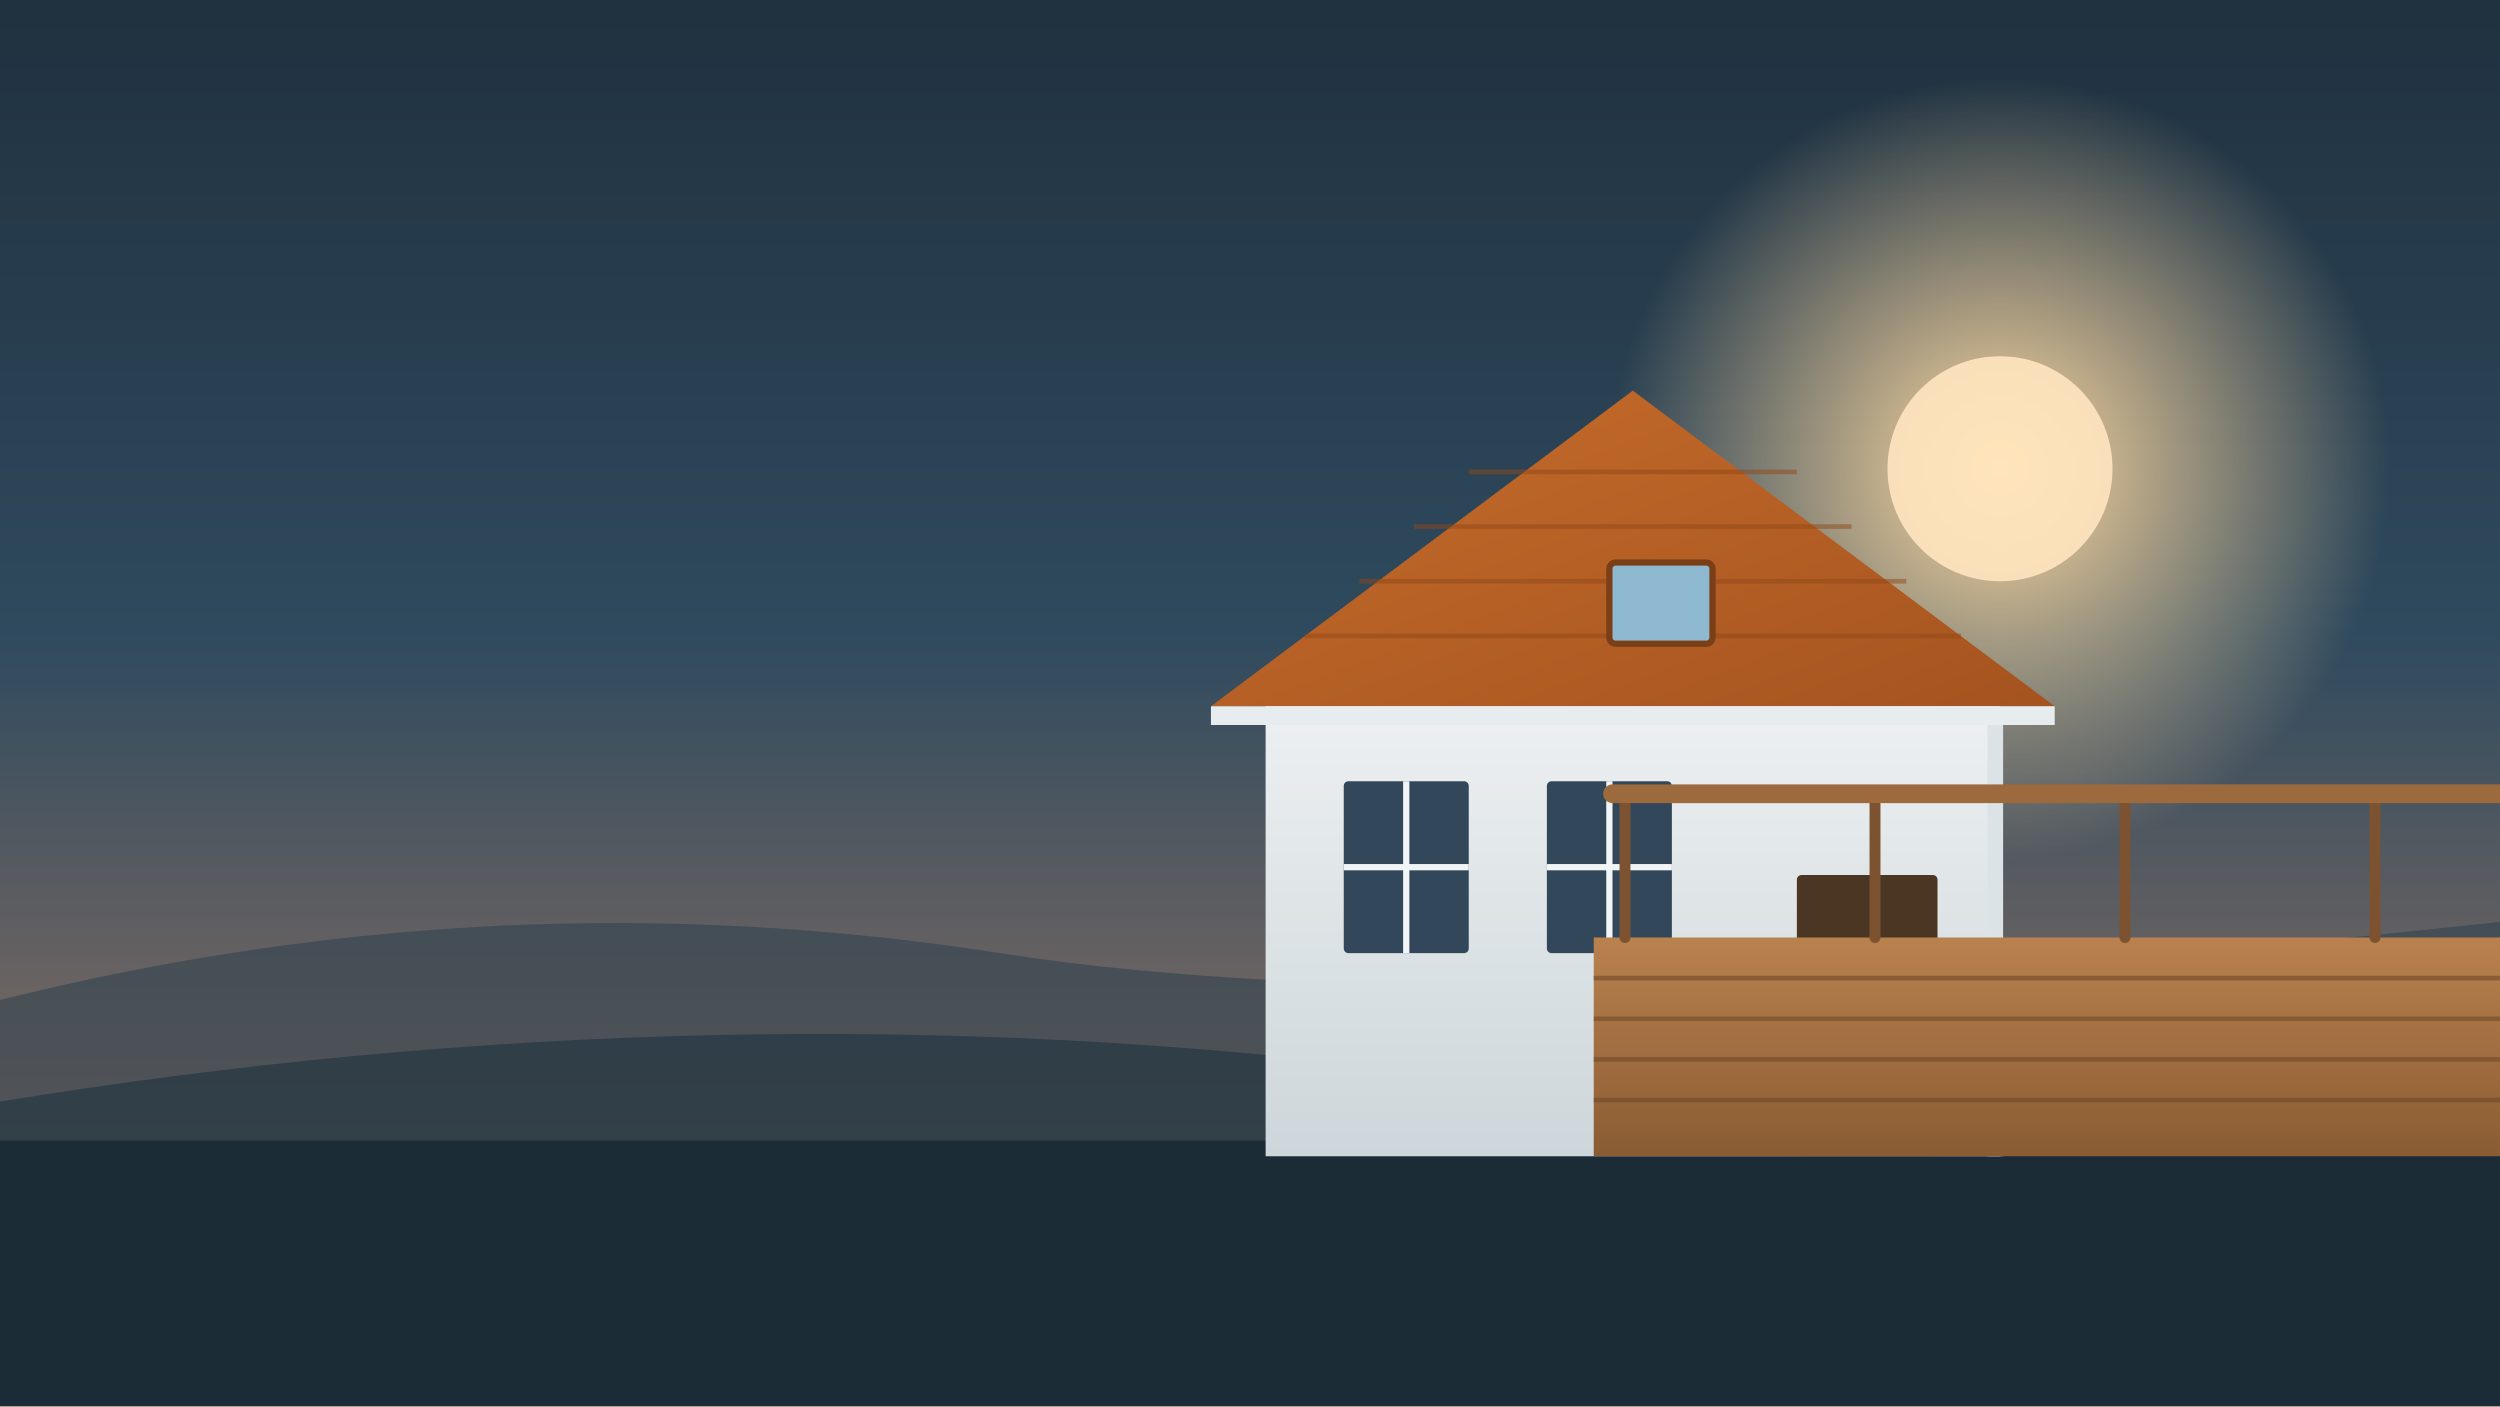
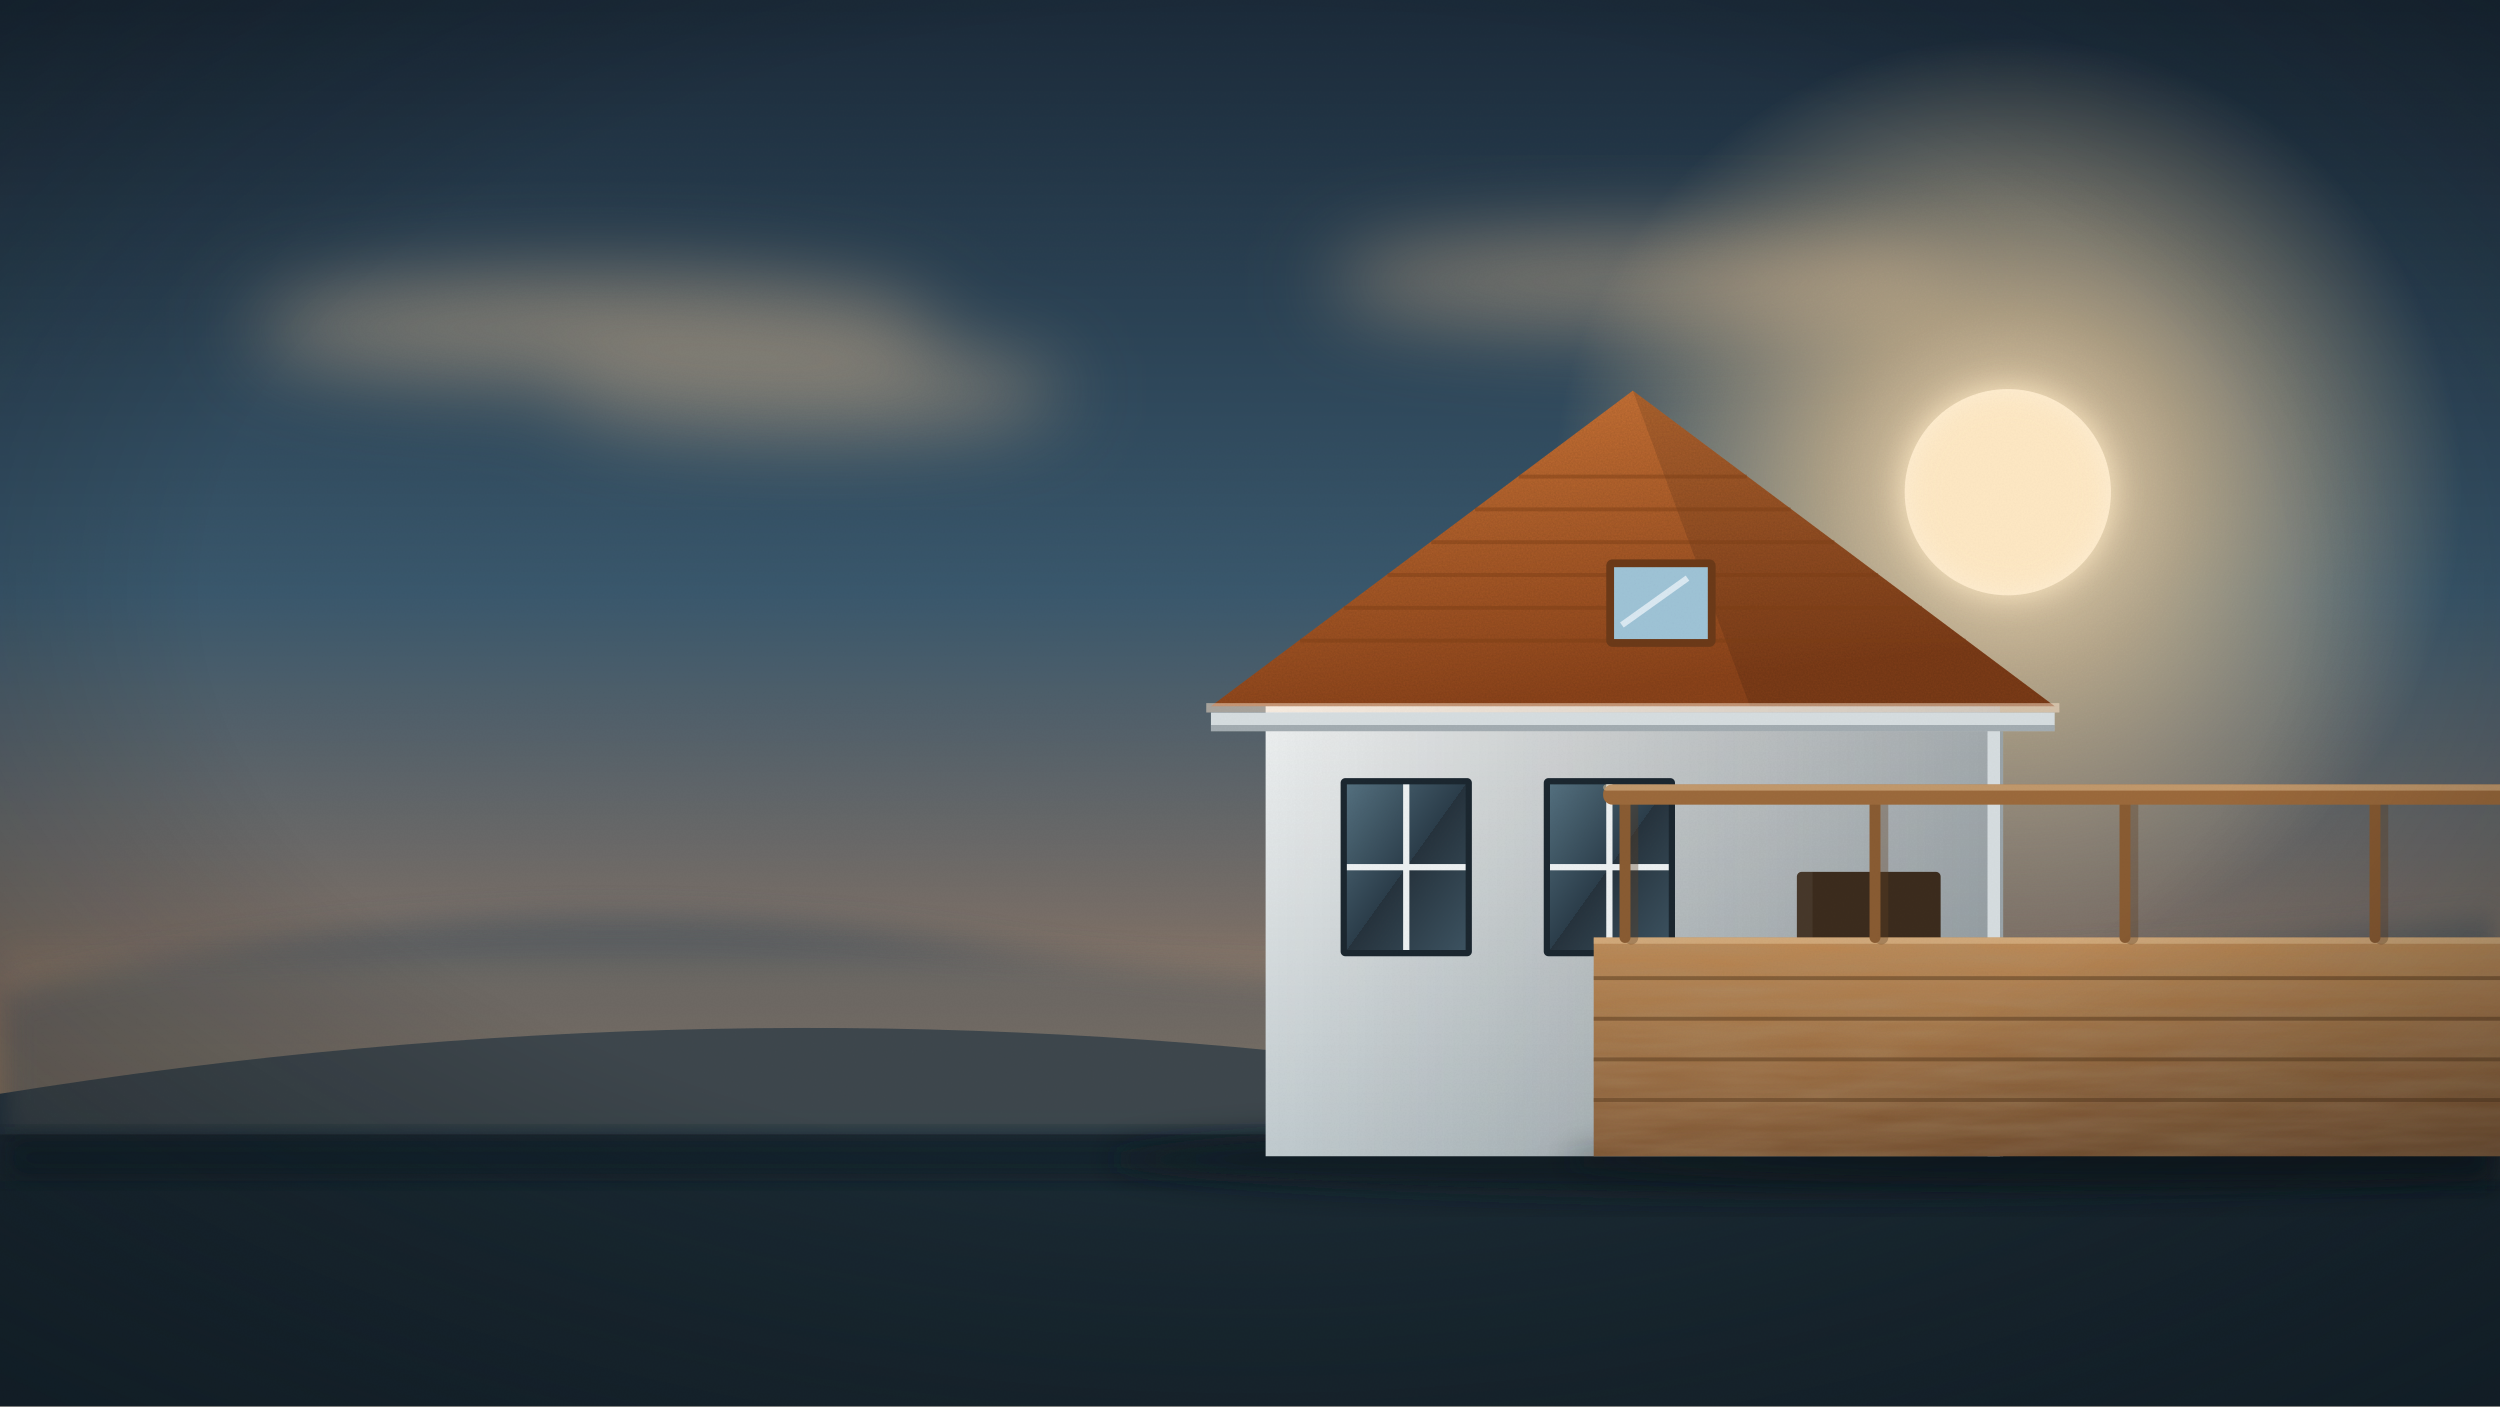
<svg xmlns="http://www.w3.org/2000/svg" width="1600" height="900" viewBox="0 0 1600 900" role="img" aria-label="Hus med nytt tak og terrasse i morgenlys" preserveAspectRatio="xMidYMid slice">
  <defs>
    <linearGradient id="sky" x1="0" y1="0" x2="0" y2="1">
-       <stop offset="0" stop-color="#20313f" />
-       <stop offset="0.45" stop-color="#2f4a5e" />
-       <stop offset="0.78" stop-color="#7b6a63" />
-       <stop offset="1" stop-color="#d9a06a" />
+       <stop offset="0" stop-color="#1b2b3a" />
+       <stop offset="0.42" stop-color="#3a586d" />
+       <stop offset="0.72" stop-color="#8a7566" />
+       <stop offset="1" stop-color="#e0a86c" />
    </linearGradient>
-     <linearGradient id="roof" x1="0" y1="0" x2="1" y2="1">
-       <stop offset="0" stop-color="#c76d2c" />
-       <stop offset="1" stop-color="#a5531f" />
+     <radialGradient id="sunGlow" cx="0.5" cy="0.5" r="0.5">
+       <stop offset="0" stop-color="#ffe7c2" />
+       <stop offset="0.4" stop-color="#ffd79f" stop-opacity=".6" />
+       <stop offset="1" stop-color="#ffd79f" stop-opacity="0" />
+     </radialGradient>
+     <linearGradient id="roofGrad" x1="0" y1="0" x2="0.3" y2="1">
+       <stop offset="0" stop-color="#d1793a" />
+       <stop offset="1" stop-color="#8f451a" />
    </linearGradient>
-     <linearGradient id="deck" x1="0" y1="0" x2="0" y2="1">
-       <stop offset="0" stop-color="#b9814e" />
-       <stop offset="1" stop-color="#8a5c33" />
+     <linearGradient id="wallGrad" x1="0" y1="0" x2="0" y2="1">
+       <stop offset="0" stop-color="#f2f4f4" />
+       <stop offset="1" stop-color="#c2ccd0" />
    </linearGradient>
-     <linearGradient id="wall" x1="0" y1="0" x2="0" y2="1">
-       <stop offset="0" stop-color="#eef1f2" />
-       <stop offset="1" stop-color="#cdd6da" />
+     <linearGradient id="wallShade" x1="0" y1="0" x2="1" y2="0">
+       <stop offset="0" stop-color="#000" stop-opacity="0" />
+       <stop offset="1" stop-color="#0b1a24" stop-opacity=".33" />
    </linearGradient>
-     <radialGradient id="sun" cx="0.5" cy="0.5" r="0.5">
-       <stop offset="0" stop-color="#ffd9a0" />
-       <stop offset="1" stop-color="#ffd9a0" stop-opacity="0" />
+     <linearGradient id="deckGrad" x1="0" y1="0" x2="0" y2="1">
+       <stop offset="0" stop-color="#c08a53" />
+       <stop offset="1" stop-color="#7c5230" />
+     </linearGradient>
+     <linearGradient id="winGrad" x1="0" y1="0" x2="1" y2="1">
+       <stop offset="0" stop-color="#54707f" />
+       <stop offset="0.5" stop-color="#2c3e4b" />
+       <stop offset="0.5" stop-color="#26333d" />
+       <stop offset="1" stop-color="#3d5361" />
+     </linearGradient>
+     <filter id="wood" x="0" y="0" width="100%" height="100%">
+       <feTurbulence type="fractalNoise" baseFrequency="0.012 0.11" numOctaves="3" seed="7" result="n" />
+       <feColorMatrix in="n" type="matrix" values="0 0 0 0 0.42  0 0 0 0 0.28  0 0 0 0 0.15  0 0 0 0.5 0" />
+       <feComposite operator="in" in2="SourceGraphic" />
+     </filter>
+     <filter id="grain" x="0" y="0" width="100%" height="100%">
+       <feTurbulence type="fractalNoise" baseFrequency="0.9" numOctaves="2" seed="3" result="n" />
+       <feColorMatrix in="n" type="matrix" values="0 0 0 0 0  0 0 0 0 0  0 0 0 0 0  0 0 0 0.12 0" />
+       <feComposite operator="in" in2="SourceGraphic" />
+     </filter>
+     <filter id="soft" x="-20%" y="-20%" width="140%" height="140%">
+       <feGaussianBlur stdDeviation="10" />
+     </filter>
+     <filter id="softer" x="-40%" y="-40%" width="180%" height="180%">
+       <feGaussianBlur stdDeviation="26" />
+     </filter>
+     <radialGradient id="vig" cx="0.5" cy="0.42" r="0.75">
+       <stop offset="0.55" stop-color="#000" stop-opacity="0" />
+       <stop offset="1" stop-color="#060d14" stop-opacity="0.42" />
    </radialGradient>
+     <filter id="filmgrain">
+       <feTurbulence type="fractalNoise" baseFrequency="0.9" numOctaves="2" stitchTiles="stitch" />
+       <feColorMatrix type="matrix" values="0 0 0 0 0 0 0 0 0 0 0 0 0 0 0 0 0 0 0.05 0" />
+     </filter>
  </defs>
  <rect width="1600" height="900" fill="url(#sky)" />
-   <circle cx="1280" cy="300" r="250" fill="url(#sun)" />
-   <circle cx="1280" cy="300" r="72" fill="#ffe6bf" opacity="0.9" />
-   <path d="M0 640 Q320 560 640 610 T1600 590 L1600 900 L0 900 Z" fill="#2b3f4d" opacity="0.55" />
-   <path d="M0 705 Q460 630 900 685 T1600 665 L1600 900 L0 900 Z" fill="#243642" opacity="0.7" />
-   <rect y="730" width="1600" height="170" fill="#1c2c37" />
+   <g filter="url(#softer)" opacity="0.5" fill="#d9b892">
+     <ellipse cx="380" cy="210" rx="220" ry="34" />
+     <ellipse cx="520" cy="250" rx="160" ry="26" />
+     <ellipse cx="1050" cy="180" rx="200" ry="30" />
+   </g>
+   <circle cx="1285" cy="315" r="290" fill="url(#sunGlow)" />
+   <circle cx="1285" cy="315" r="66" fill="#fff0d6" />
+   <circle cx="1285" cy="315" r="66" fill="#ffe9c4" filter="url(#soft)" />
+   <path d="M0 636 Q320 556 640 606 T1600 588 L1600 900 L0 900 Z" fill="#33495a" opacity="0.5" filter="url(#soft)" />
+   <path d="M0 700 Q460 626 900 682 T1600 662 L1600 900 L0 900 Z" fill="#243745" />
+   <rect x="0" y="612" width="1600" height="120" fill="#caa27a" opacity="0.16" filter="url(#soft)" />
+   <rect y="726" width="1600" height="174" fill="#1a2a34" />
+   <rect y="726" width="1600" height="30" fill="#0f1c25" opacity="0.6" filter="url(#soft)" />
+   <ellipse cx="1180" cy="742" rx="470" ry="26" fill="#0a141c" opacity="0.5" filter="url(#soft)" />
  <g transform="translate(560,0)">
-     <rect x="250" y="440" width="470" height="300" fill="url(#wall)" />
-     <path d="M215 452 L485 250 L755 452 Z" fill="url(#roof)" />
-     <g stroke="#8f4718" stroke-width="3" opacity="0.5">
-       <path d="M275 407 L695 407" fill="none" />
-       <path d="M310 372 L660 372" fill="none" />
-       <path d="M345 337 L625 337" fill="none" />
-       <path d="M380 302 L590 302" fill="none" />
+     <rect x="250" y="440" width="470" height="300" fill="url(#wallGrad)" />
+     <rect x="250" y="440" width="470" height="300" fill="url(#wallShade)" />
+     <path d="M215 452 L485 250 L755 452 Z" fill="url(#roofGrad)" />
+     <path d="M215 452 L485 250 L755 452 Z" fill="#000" opacity="0.9" filter="url(#grain)" />
+     <path d="M485 250 L755 452 L560 452 Z" fill="#000" opacity="0.12" />
+     <g stroke="#7c3d15" stroke-width="2.5" opacity="0.45">
+       <path d="M272 410 L698 410" fill="none" />
+       <path d="M300 389 L670 389" fill="none" />
+       <path d="M328 368 L642 368" fill="none" />
+       <path d="M356 347 L614 347" fill="none" />
+       <path d="M384 326 L586 326" fill="none" />
+       <path d="M412 305 L558 305" fill="none" />
    </g>
-     <rect x="215" y="452" width="540" height="12" fill="#e7edef" />
-     <rect x="712" y="464" width="10" height="276" fill="#dbe3e6" />
-     <g fill="#33475a">
-       <rect x="300" y="500" width="80" height="110" rx="3" />
-       <rect x="430" y="500" width="80" height="110" rx="3" />
+     <rect x="212" y="450" width="546" height="6" fill="#ffe8cf" opacity="0.5" />
+     <rect x="215" y="456" width="540" height="12" fill="#d7dee1" />
+     <rect x="215" y="464" width="540" height="4" fill="#0b1a24" opacity="0.25" />
+     <rect x="712" y="468" width="10" height="272" fill="#d7dee1" />
+     <rect x="720" y="468" width="2" height="272" fill="#0b1a24" opacity="0.3" />
+     <g>
+       <rect x="298" y="498" width="84" height="114" rx="3" fill="#1b2730" />
+       <rect x="302" y="502" width="76" height="106" fill="url(#winGrad)" />
+       <rect x="428" y="498" width="84" height="114" rx="3" fill="#1b2730" />
+       <rect x="432" y="502" width="76" height="106" fill="url(#winGrad)" />
    </g>
-     <g stroke="#f2f5f6" stroke-width="4">
-       <line x1="340" y1="500" x2="340" y2="610" />
-       <line x1="300" y1="555" x2="380" y2="555" />
-       <line x1="470" y1="500" x2="470" y2="610" />
-       <line x1="430" y1="555" x2="510" y2="555" />
+     <g stroke="#eef2f3" stroke-width="4">
+       <line x1="340" y1="502" x2="340" y2="608" />
+       <line x1="302" y1="555" x2="378" y2="555" />
+       <line x1="470" y1="502" x2="470" y2="608" />
+       <line x1="432" y1="555" x2="508" y2="555" />
    </g>
-     <rect x="470" y="360" width="66" height="52" rx="4" fill="#8fb9d0" stroke="#7a3f16" stroke-width="4" />
-     <rect x="590" y="560" width="90" height="180" rx="3" fill="#4a3623" />
-     <circle cx="600" cy="655" r="4" fill="#d9a06a" />
+     <g>
+       <rect x="468" y="358" width="70" height="56" rx="4" fill="#6c3a18" />
+       <rect x="473" y="363" width="60" height="46" fill="#9fc4d7" />
+       <path d="M478 400 L520 370" stroke="#eaf4fa" stroke-width="4" opacity=".8" />
+     </g>
+     <rect x="590" y="558" width="92" height="182" rx="3" fill="#3c2c1d" />
+     <rect x="590" y="558" width="10" height="182" fill="#fff" opacity="0.06" />
+     <circle cx="600" cy="652" r="4" fill="#e0b787" />
  </g>
  <g transform="translate(300,0)">
-     <rect x="720" y="600" width="820" height="140" fill="url(#deck)" />
-     <g stroke="#6f4a29" stroke-width="3" opacity="0.6">
+     <ellipse cx="1130" cy="742" rx="430" ry="18" fill="#0a141c" opacity="0.4" filter="url(#soft)" />
+     <rect x="720" y="600" width="820" height="140" fill="url(#deckGrad)" />
+     <rect x="720" y="600" width="820" height="140" filter="url(#wood)" />
+     <g stroke="#5f3f22" stroke-width="2.5" opacity="0.55">
      <line x1="720" y1="626" x2="1540" y2="626" />
      <line x1="720" y1="652" x2="1540" y2="652" />
      <line x1="720" y1="678" x2="1540" y2="678" />
      <line x1="720" y1="704" x2="1540" y2="704" />
    </g>
-     <g stroke="#7c5230" stroke-width="7" stroke-linecap="round">
-       <line x1="740" y1="600" x2="740" y2="510" />
-       <line x1="900" y1="600" x2="900" y2="510" />
-       <line x1="1060" y1="600" x2="1060" y2="510" />
-       <line x1="1220" y1="600" x2="1220" y2="510" />
-       <line x1="1380" y1="600" x2="1380" y2="510" />
+     <rect x="720" y="600" width="820" height="4" fill="#e7c79b" opacity="0.5" />
+     <g>
+       <g stroke="#5f3f22" stroke-width="9" stroke-linecap="round" opacity="0.35">
+         <line x1="744" y1="600" x2="744" y2="512" />
+         <line x1="904" y1="600" x2="904" y2="512" />
+         <line x1="1064" y1="600" x2="1064" y2="512" />
+         <line x1="1224" y1="600" x2="1224" y2="512" />
+         <line x1="1384" y1="600" x2="1384" y2="512" />
+       </g>
+       <g stroke="#8a5c33" stroke-width="7" stroke-linecap="round">
+         <line x1="740" y1="600" x2="740" y2="510" />
+         <line x1="900" y1="600" x2="900" y2="510" />
+         <line x1="1060" y1="600" x2="1060" y2="510" />
+         <line x1="1220" y1="600" x2="1220" y2="510" />
+         <line x1="1380" y1="600" x2="1380" y2="510" />
+       </g>
+       <rect x="726" y="502" width="810" height="13" rx="6" fill="#9c6a3c" />
+       <rect x="726" y="502" width="810" height="4" rx="2" fill="#e7c79b" opacity="0.5" />
    </g>
-     <rect x="726" y="502" width="810" height="12" rx="6" fill="#9c6a3c" />
  </g>
+   <rect width="1600" height="900" fill="url(#vig)" />
+   <rect width="1600" height="900" filter="url(#filmgrain)" opacity="0.5" />
</svg>
